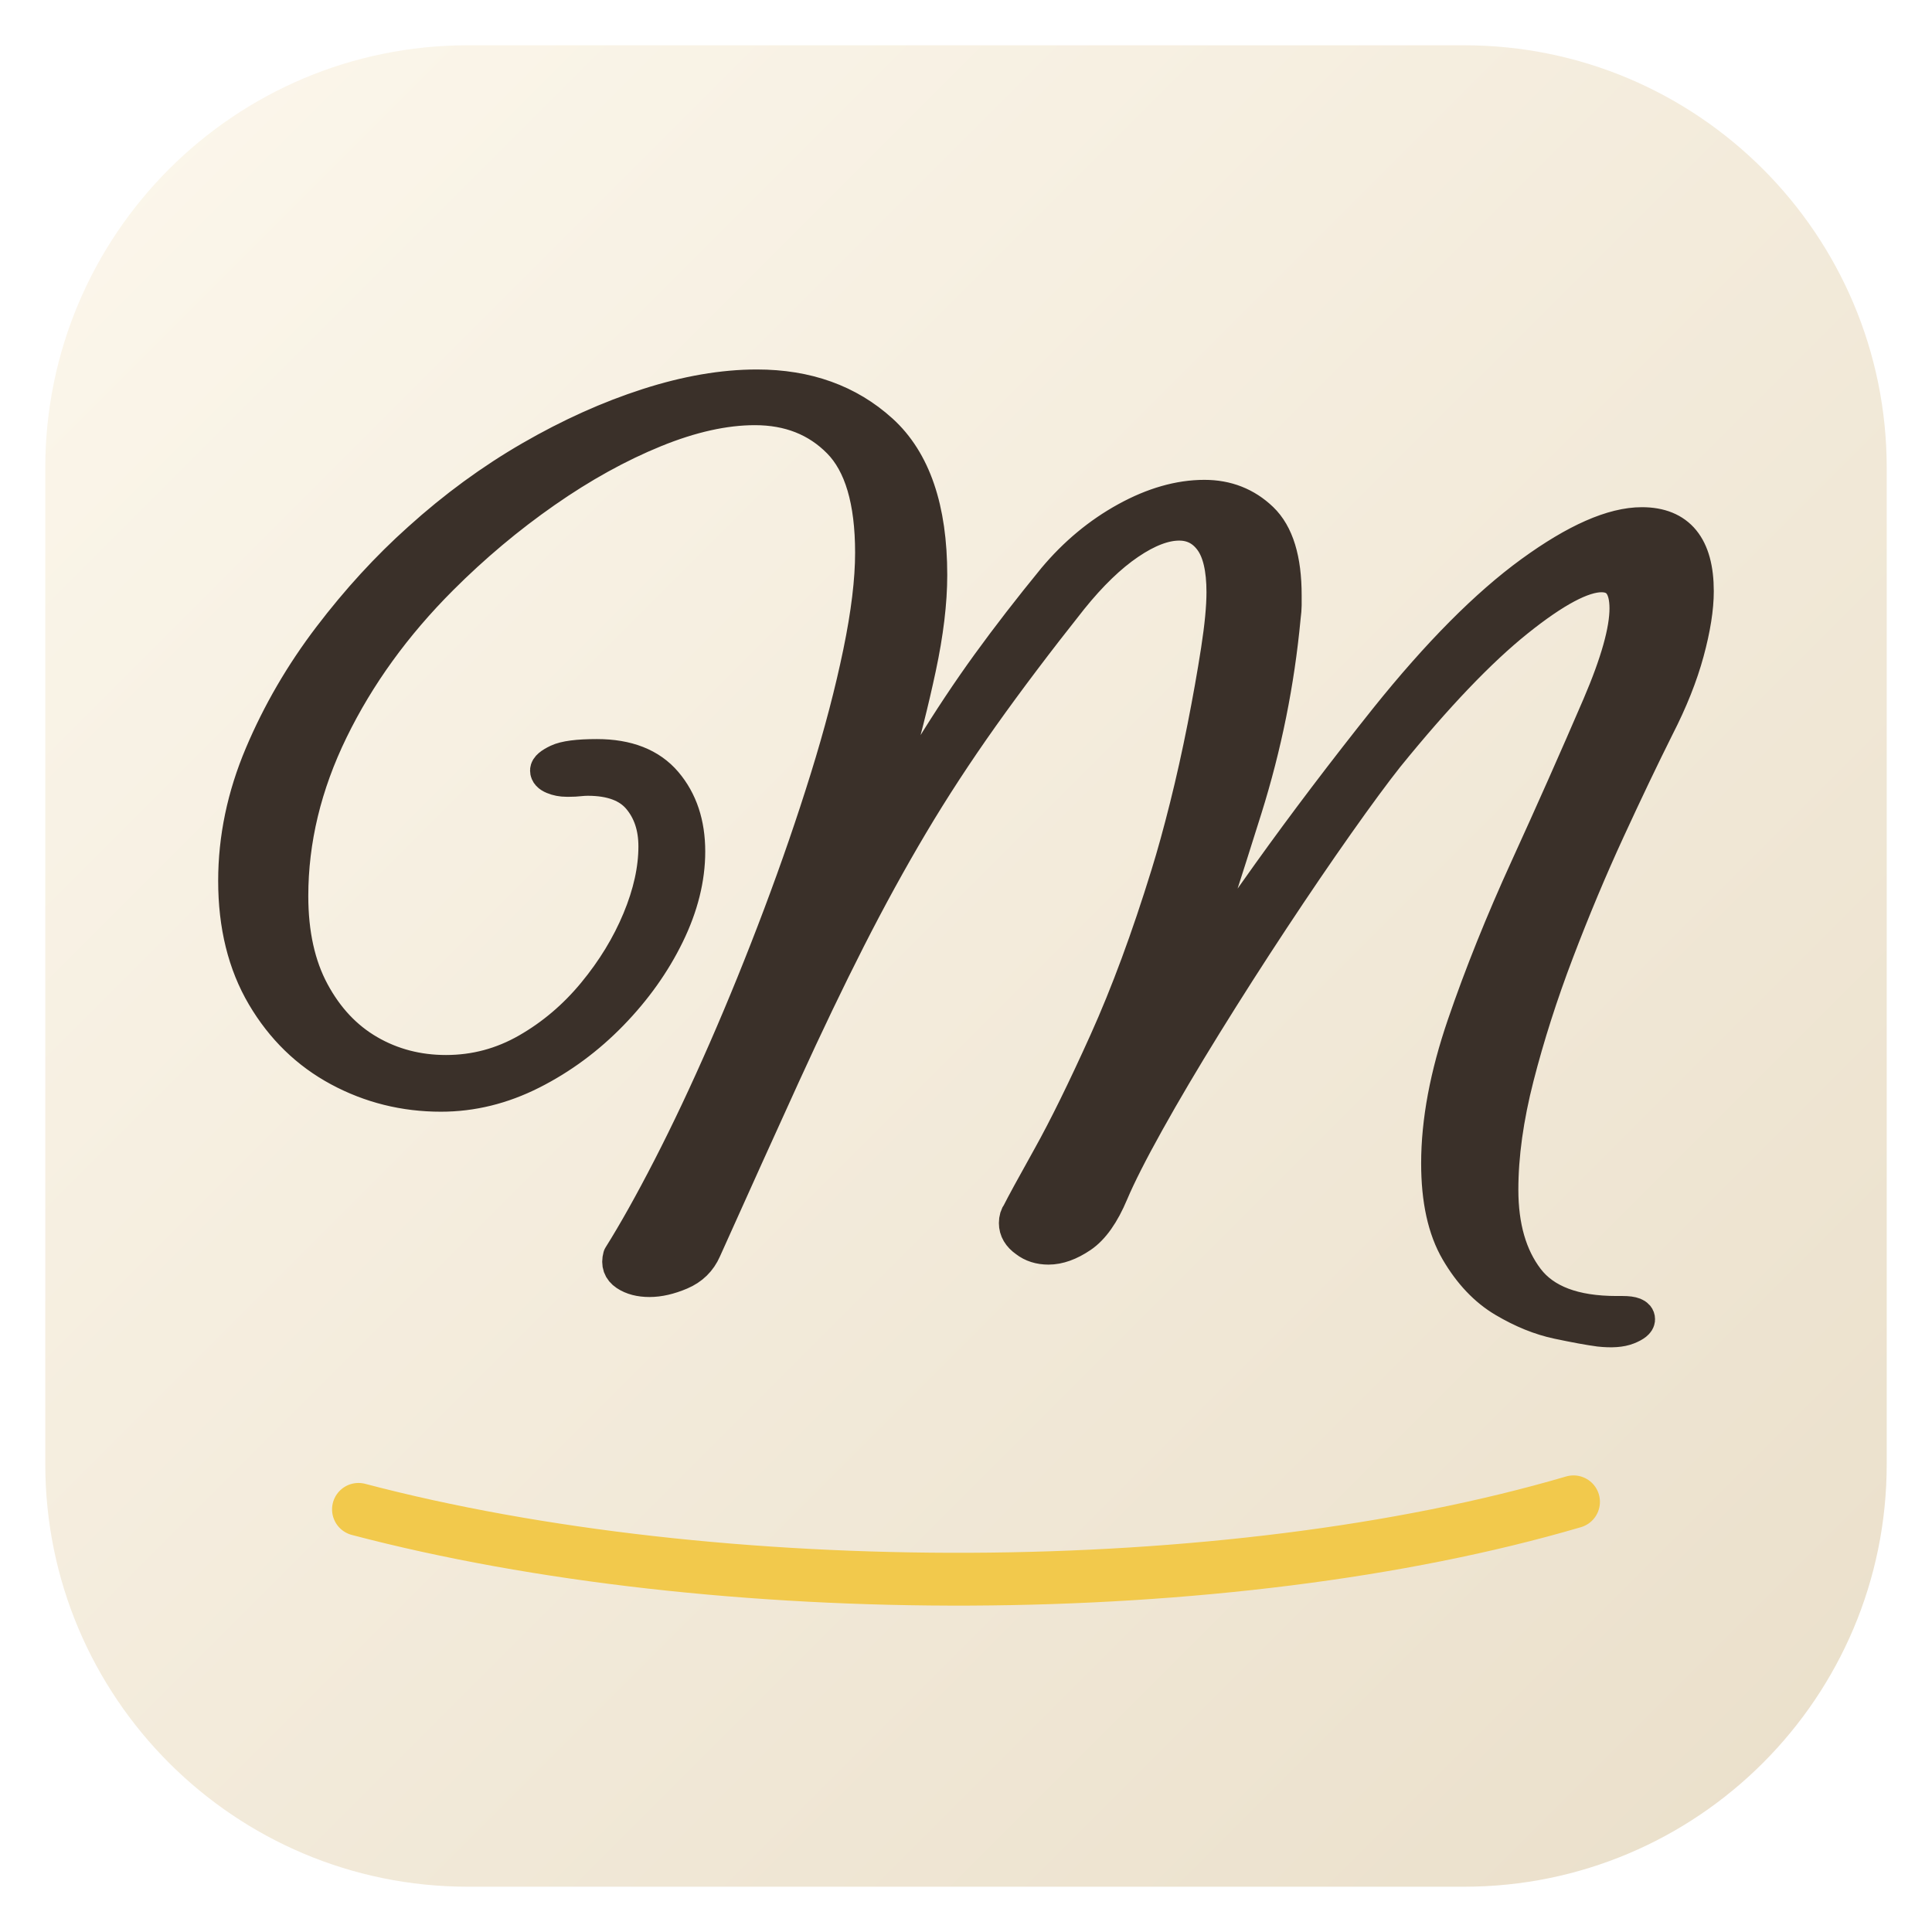
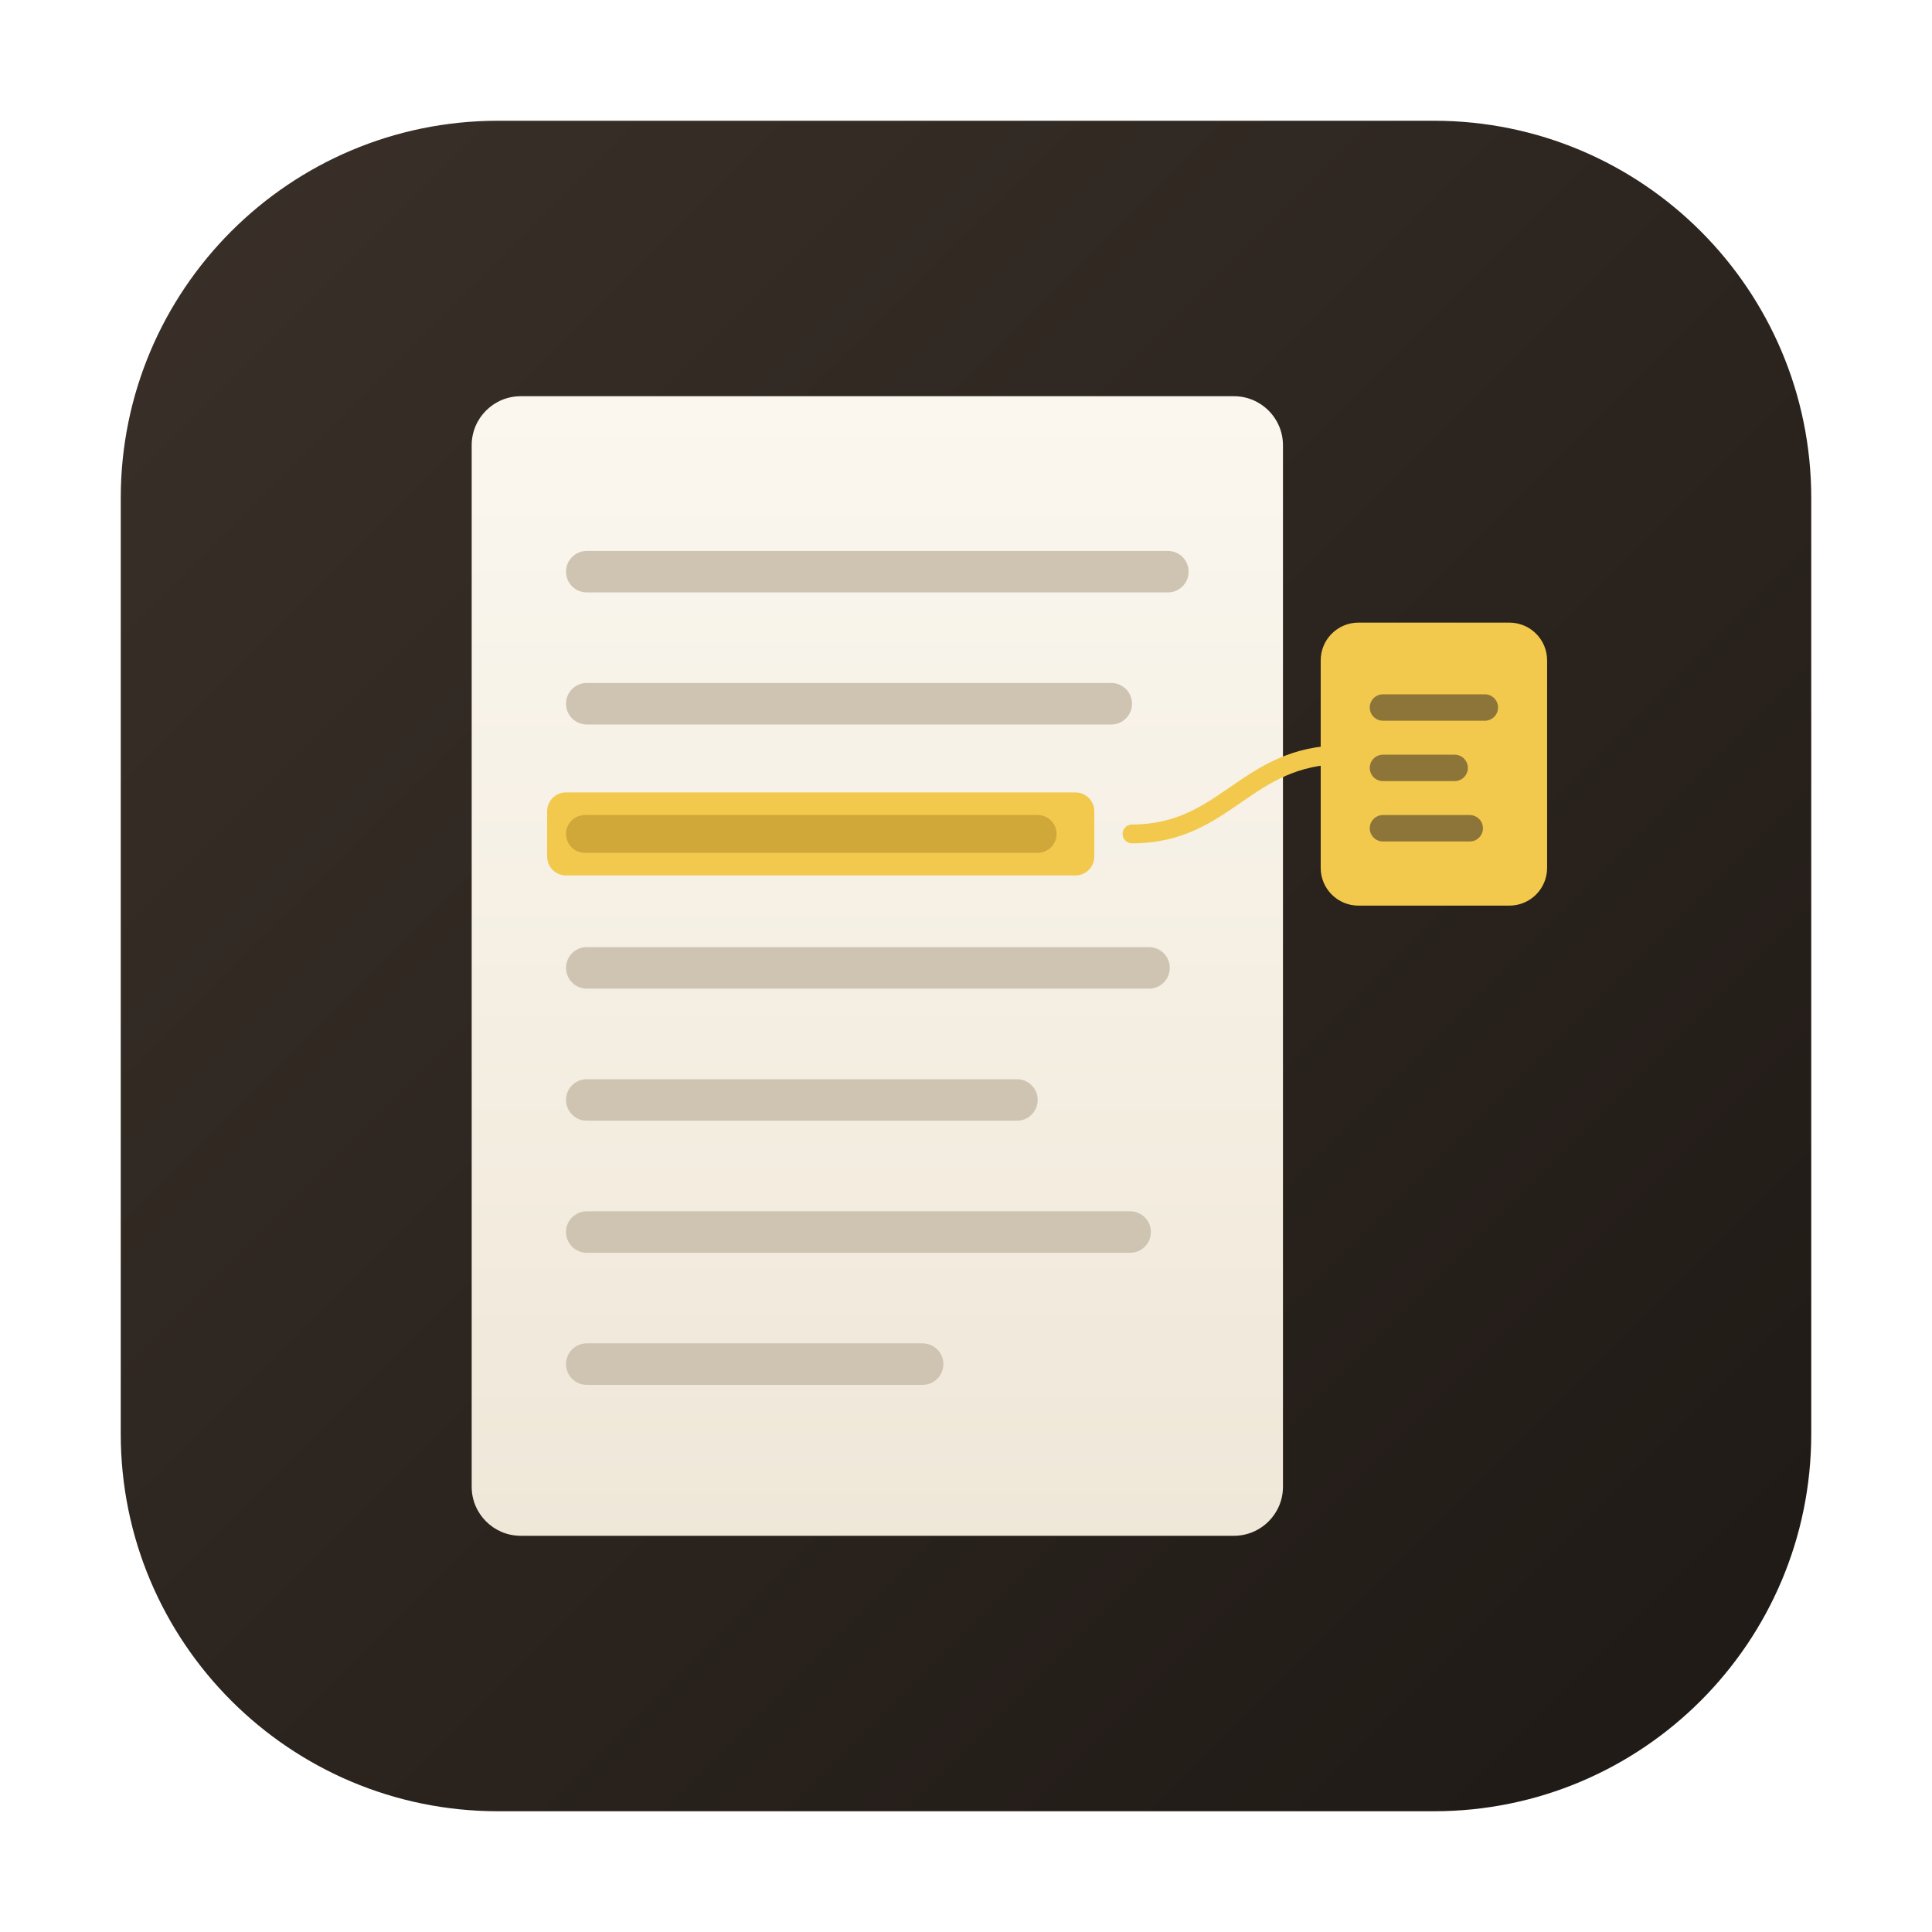
<svg xmlns="http://www.w3.org/2000/svg" width="1024" height="1024" viewBox="0 0 1024 1024">
  <defs>
-     <linearGradient id="b" x1="0" y1="0" x2="1" y2="1">
-       <stop offset="0" stop-color="#fcf7ec" />
-       <stop offset="1" stop-color="#eadfca" />
+     <linearGradient id="bg" x1="0" y1="0" x2="1" y2="1">
+       <stop offset="0" stop-color="#3a3029" />
+       <stop offset="1" stop-color="#1e1915" />
+     </linearGradient>
+     <linearGradient id="paper" x1="0" y1="0" x2="0" y2="1">
+       <stop offset="0" stop-color="#fbf7ef" />
+       <stop offset="1" stop-color="#efe7d8" />
    </linearGradient>
  </defs>
-   <rect x="24" y="24" width="976" height="976" rx="224" fill="url(#b)" />
-   <g transform="translate(115.1 642.9) scale(0.5367 -0.5367)">
-     <path d="M1365 -115Q1350 -113 1324.0 -107.5Q1298 -102 1271.0 -86.0Q1244 -70 1225.0 -37.5Q1206 -5 1206 49Q1206 111 1231.5 185.5Q1257 260 1294.0 341.0Q1331 422 1365 501Q1392 564 1392 597Q1392 630 1367 630Q1339 630 1283.5 585.5Q1228 541 1155 451Q1136 427 1106.0 384.5Q1076 342 1042.0 290.5Q1008 239 975.5 186.5Q943 134 918.5 90.0Q894 46 883 20Q870 -11 853.0 -22.5Q836 -34 821 -34Q808 -34 799 -27Q789 -20 789 -10Q789 -4 792 0Q798 12 822.0 55.0Q846 98 878.0 169.0Q910 240 939 334Q948 363 957.5 401.0Q967 439 975.0 479.5Q983 520 988.5 555.5Q994 591 994 613Q994 648 982.0 664.5Q970 681 950 681Q928 681 900.0 662.0Q872 643 843 607Q793 544 755.0 490.5Q717 437 685.5 384.0Q654 331 623.5 271.0Q593 211 559.0 136.5Q525 62 481 -36Q474 -52 457.5 -59.0Q441 -66 427 -66Q413 -66 404.0 -60.0Q395 -54 398 -43Q420 -8 447.0 44.5Q474 97 502.0 161.0Q530 225 556.0 294.0Q582 363 602.5 429.0Q623 495 635.0 553.0Q647 611 647 652Q647 729 614.5 762.0Q582 795 531 795Q486 795 432.0 773.0Q378 751 323.5 713.0Q269 675 221 627Q152 558 112.5 477.0Q73 396 73 313Q73 257 94.0 218.0Q115 179 149.5 159.0Q184 139 226 139Q269 139 306.5 160.5Q344 182 372.5 216.5Q401 251 417.0 289.5Q433 328 433 362Q433 391 417.0 410.0Q401 429 366 429Q362 429 357.5 428.5Q353 428 348 428H345Q338 428 332.0 430.5Q326 433 326 437Q326 441 336.5 446.0Q347 451 375 451Q420 451 442.5 424.5Q465 398 465 357Q465 317 444.5 275.0Q424 233 389.0 197.0Q354 161 310.5 139.0Q267 117 221 117Q167 117 120.5 142.0Q74 167 46.0 214.5Q18 262 18 328Q18 391 44.0 452.5Q70 514 111.5 568.5Q153 623 200 665Q252 712 310.0 745.5Q368 779 425.5 797.5Q483 816 533 816Q607 816 655.5 772.0Q704 728 704 630Q704 590 693.0 538.5Q682 487 667.0 435.5Q652 384 638 344H640Q676 409 704.5 455.5Q733 502 762.0 542.0Q791 582 827 626Q858 663 898.0 685.0Q938 707 975 707Q1008 707 1031.0 685.0Q1054 663 1054 610Q1054 604 1054.0 600.0Q1054 596 1053 588Q1044 492 1015.0 399.5Q986 307 955 213Q986 261 1039.0 335.0Q1092 409 1155 488Q1232 584 1298.0 632.0Q1364 680 1407 680Q1461 680 1461 614Q1461 589 1451.5 554.0Q1442 519 1422 480Q1400 436 1373.5 378.5Q1347 321 1323.0 258.0Q1299 195 1283.5 134.5Q1268 74 1268 23Q1268 -32 1293.5 -65.5Q1319 -99 1382 -99H1388Q1403 -99 1403 -105Q1403 -109 1393.0 -113.0Q1383 -117 1365 -115Z" fill="#3a3029" stroke="#3a3029" stroke-width="34" stroke-linejoin="round" />
+   <rect x="64" y="64" width="896" height="896" rx="200" fill="url(#bg)" />
+   <rect x="250" y="210" width="430" height="604" rx="26" fill="url(#paper)" />
+   <g fill="#cfc4b2">
+     <rect x="300" y="292" width="330" height="22" rx="11" />
+     <rect x="300" y="362" width="300" height="22" rx="11" />
+     <rect x="300" y="502" width="320" height="22" rx="11" />
+     <rect x="300" y="572" width="250" height="22" rx="11" />
+     <rect x="300" y="642" width="310" height="22" rx="11" />
+     <rect x="300" y="712" width="200" height="22" rx="11" />
  </g>
-   <path d="M190 800 C 380 850, 650 850, 834 796" fill="none" stroke="#f2c94c" stroke-width="28" stroke-linecap="round" />
+   <rect x="290" y="420" width="290" height="44" rx="10" fill="#f2c94c" />
+   <rect x="300" y="432" width="260" height="20" rx="10" fill="#b58a2a" opacity="0.55" />
+   <path d="M600 442 C 650 442, 660 400, 712 400" fill="none" stroke="#f2c94c" stroke-width="10" stroke-linecap="round" />
+   <rect x="700" y="330" width="120" height="150" rx="20" fill="#f2c94c" />
+   <rect x="726" y="368" width="68" height="14" rx="7" fill="#3a3029" opacity="0.55" />
+   <rect x="726" y="400" width="52" height="14" rx="7" fill="#3a3029" opacity="0.55" />
+   <rect x="726" y="432" width="60" height="14" rx="7" fill="#3a3029" opacity="0.55" />
</svg>
